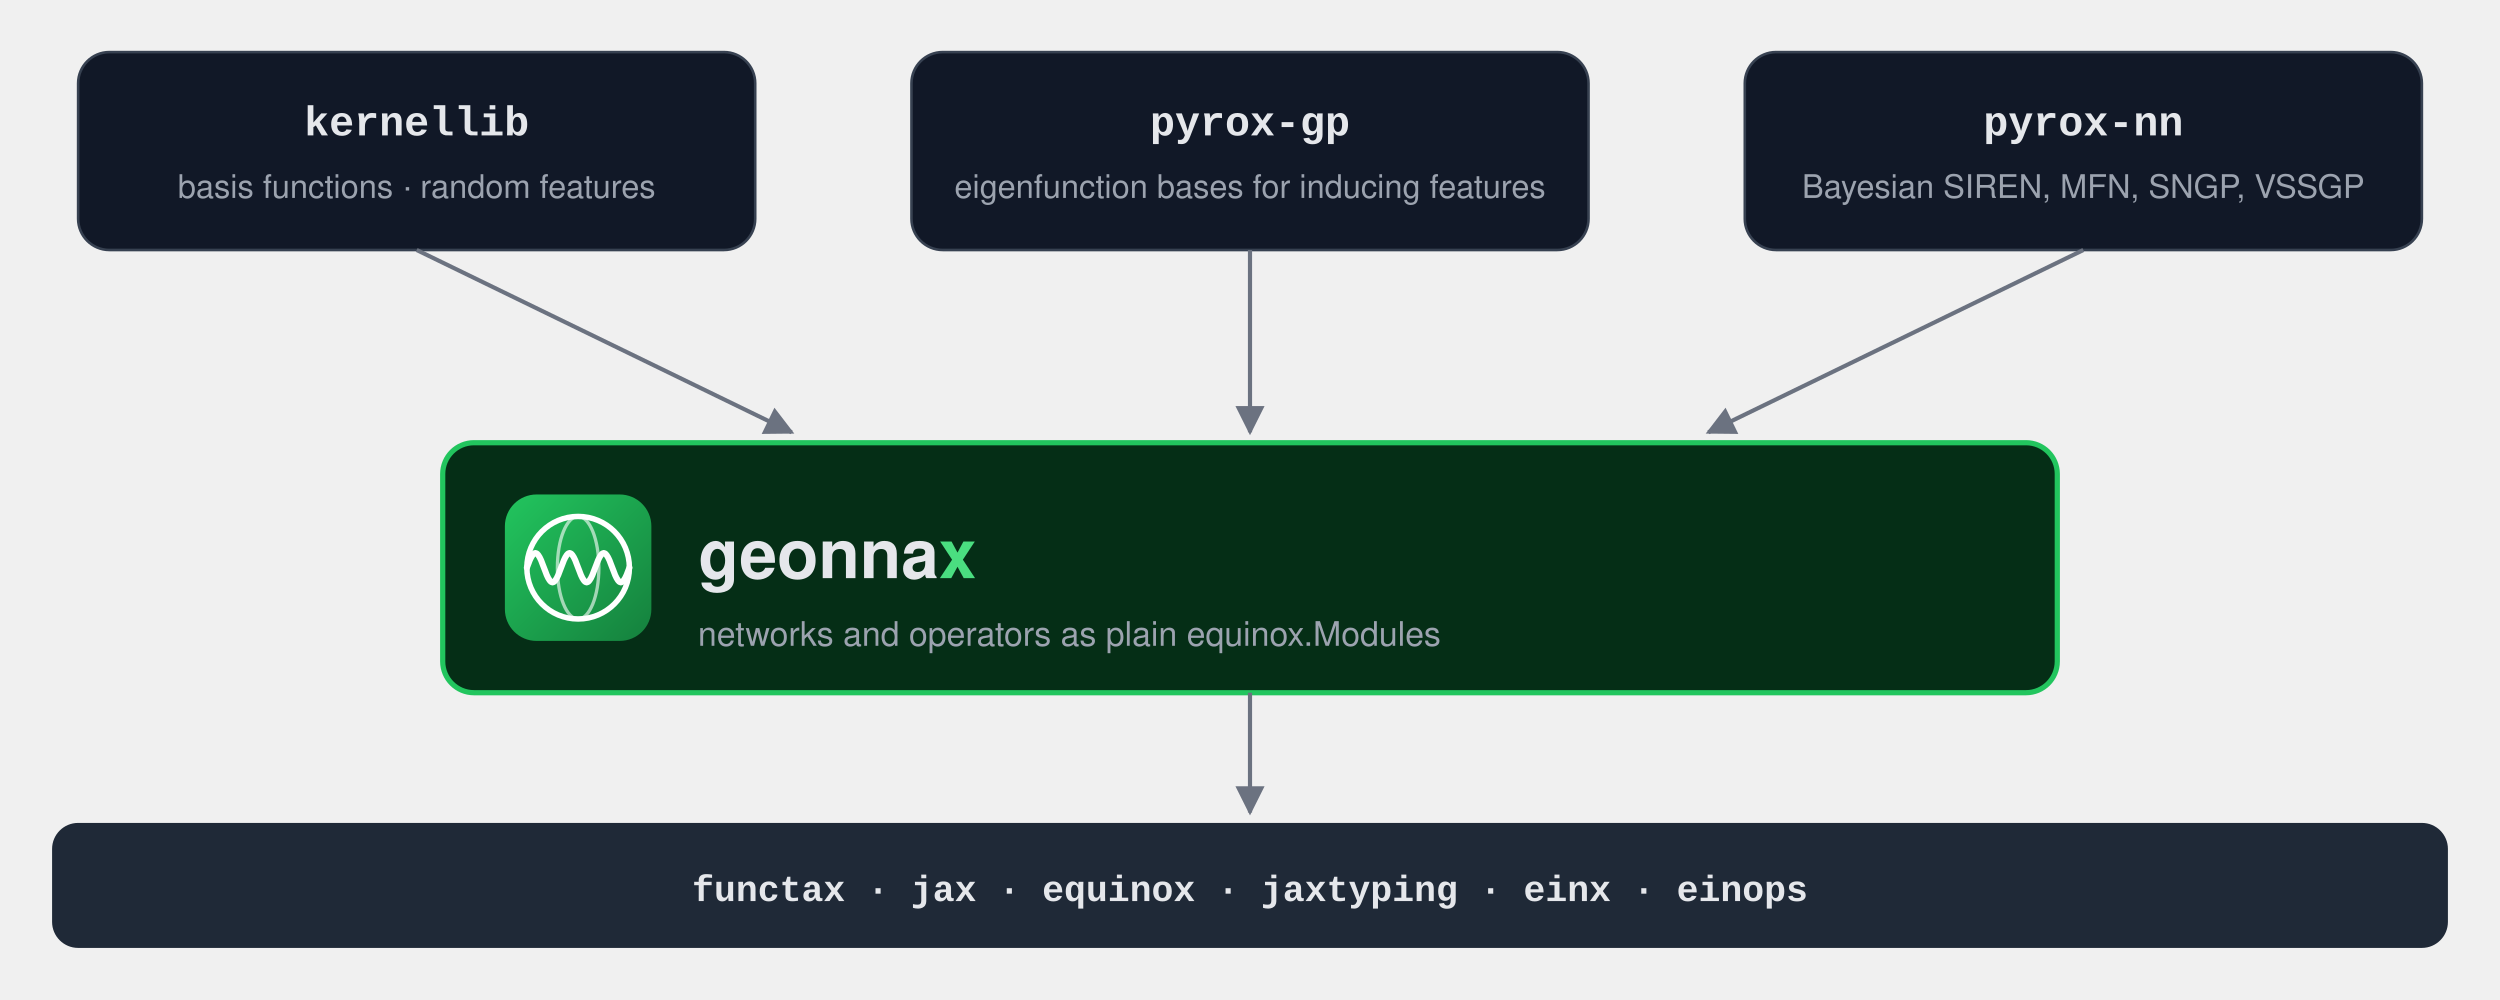
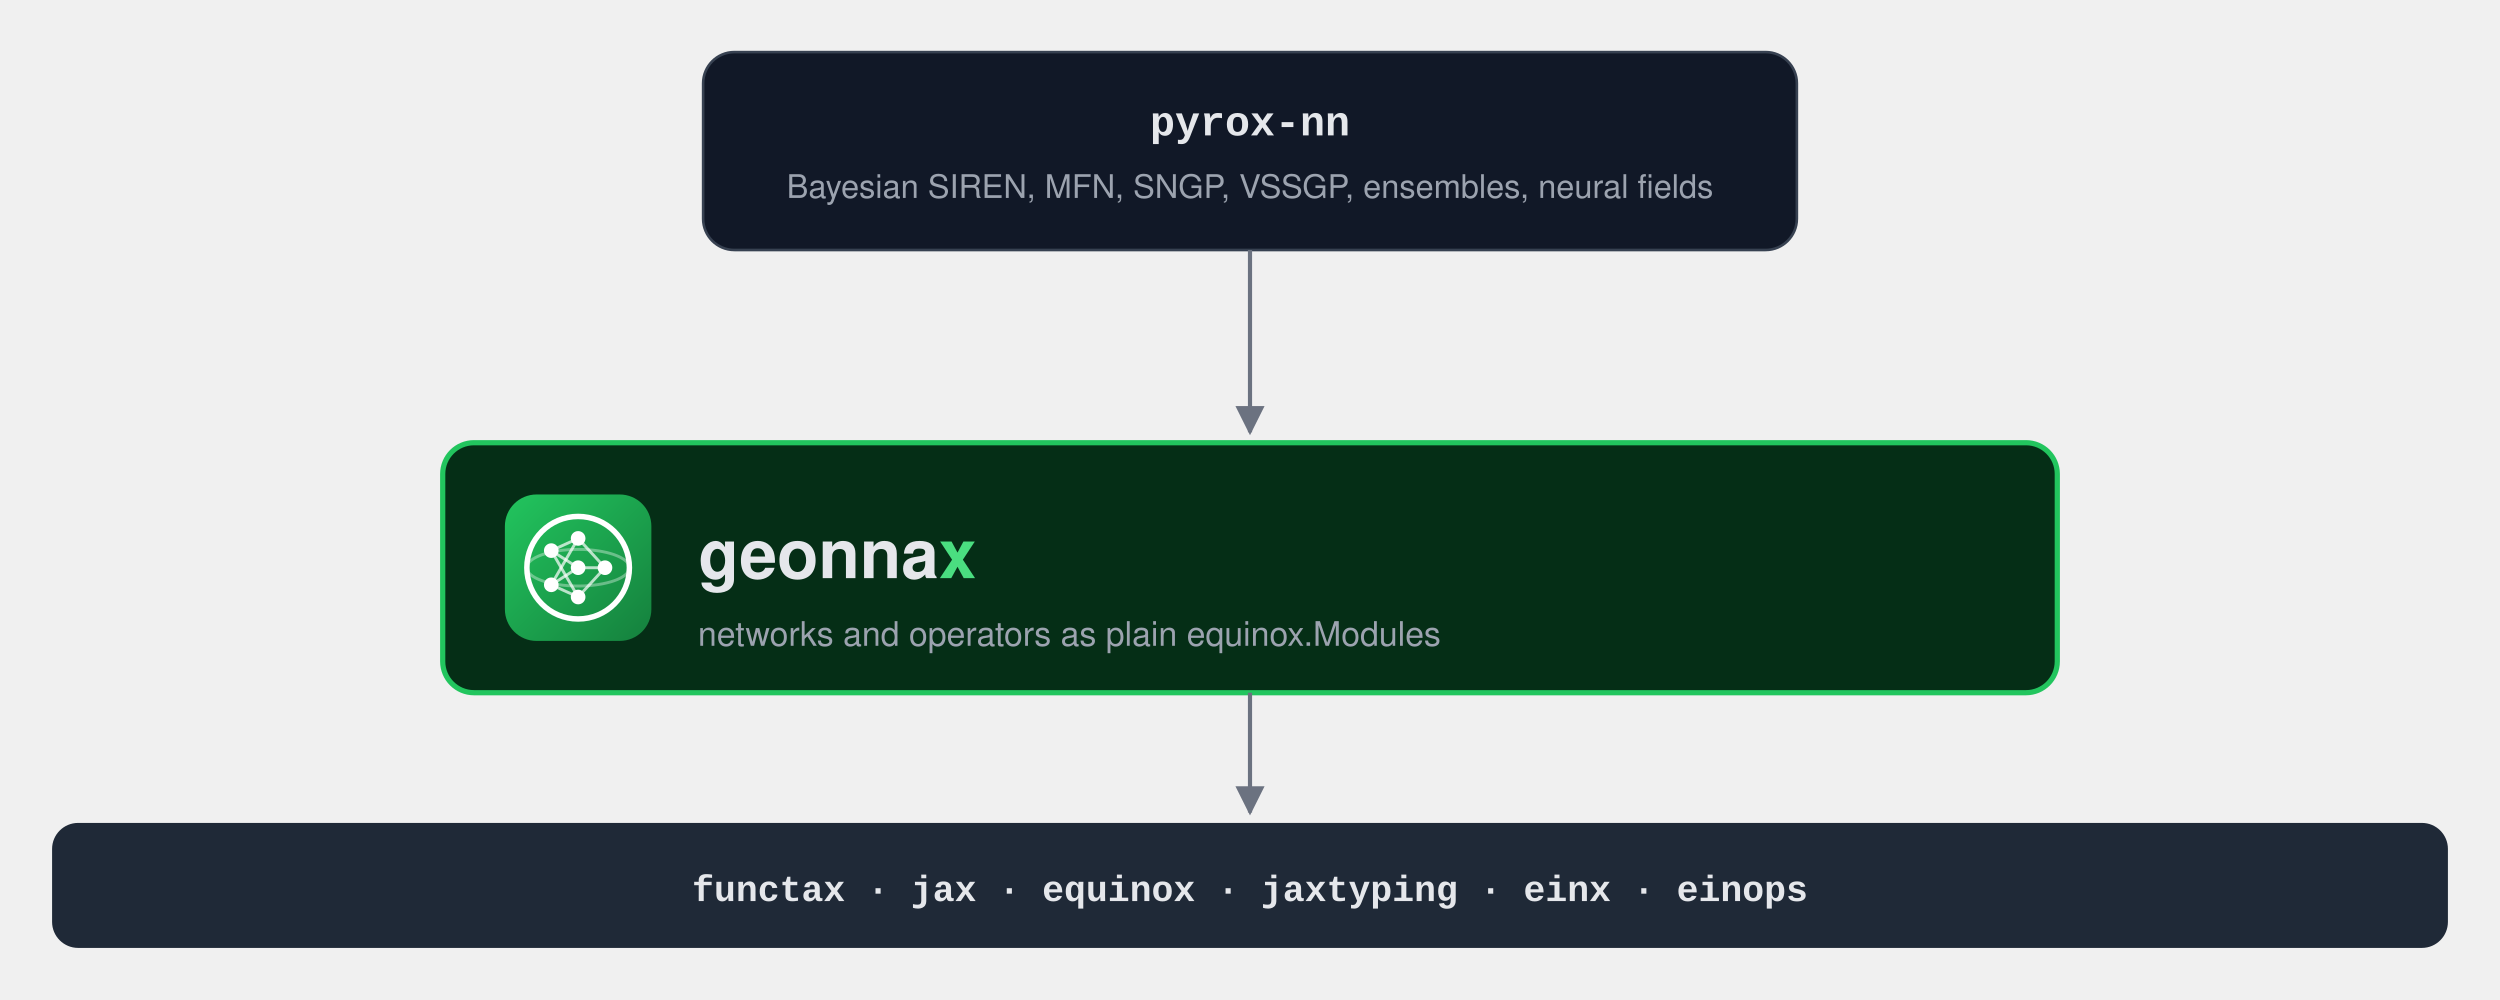
- <svg xmlns="http://www.w3.org/2000/svg" width="960" height="384" viewBox="0 0 960 384" role="img" aria-label="kernellib, pyrox-gp and pyrox-nn import geonnax; geonnax depends on functax, jax, equinox, jaxtyping, einx and einops.">
+ <svg xmlns="http://www.w3.org/2000/svg" width="960" height="384" viewBox="0 0 960 384" role="img" aria-label="pyrox-nn imports geonnax; geonnax depends on functax, jax, equinox, jaxtyping, einx and einops.">
  <defs>
    <marker id="layers-dark-head" viewBox="0 0 10 10" refX="9" refY="5" markerWidth="7" markerHeight="7" orient="auto-start-reverse">
      <path d="M0 0 L10 5 L0 10 z" fill="#6B7280" />
    </marker>
  </defs>
-   <rect x="30" y="20" width="260" height="76" rx="12" fill="#111827" stroke="#374151" stroke-width="1" />
-   <text x="160" y="52" text-anchor="middle" font-family="ui-monospace, SFMono-Regular, Menlo, Consolas, 'Liberation Mono', monospace" font-size="16" font-weight="700" fill="#E5E7EB" xml:space="preserve">kernellib</text>
-   <text x="160" y="76" text-anchor="middle" font-family="ui-sans-serif, -apple-system, 'Segoe UI', Helvetica, Arial, sans-serif" font-size="12.5" font-weight="400" fill="#9CA3AF" xml:space="preserve">basis functions · random features</text>
-   <path d="M160 96 L304.0 166" fill="none" stroke="#6B7280" stroke-width="1.6" stroke-linejoin="round" marker-end="url(#layers-dark-head)" />
-   <rect x="350" y="20" width="260" height="76" rx="12" fill="#111827" stroke="#374151" stroke-width="1" />
-   <text x="480" y="52" text-anchor="middle" font-family="ui-monospace, SFMono-Regular, Menlo, Consolas, 'Liberation Mono', monospace" font-size="16" font-weight="700" fill="#E5E7EB" xml:space="preserve">pyrox-gp</text>
-   <text x="480" y="76" text-anchor="middle" font-family="ui-sans-serif, -apple-system, 'Segoe UI', Helvetica, Arial, sans-serif" font-size="12.5" font-weight="400" fill="#9CA3AF" xml:space="preserve">eigenfunction bases for inducing features</text>
+   <rect x="270" y="20" width="420" height="76" rx="12" fill="#111827" stroke="#374151" stroke-width="1" />
+   <text x="480" y="52" text-anchor="middle" font-family="ui-monospace, SFMono-Regular, Menlo, Consolas, 'Liberation Mono', monospace" font-size="16" font-weight="700" fill="#E5E7EB" xml:space="preserve">pyrox-nn</text>
+   <text x="480" y="76" text-anchor="middle" font-family="ui-sans-serif, -apple-system, 'Segoe UI', Helvetica, Arial, sans-serif" font-size="12.5" font-weight="400" fill="#9CA3AF" xml:space="preserve">Bayesian SIREN, MFN, SNGP, VSSGP, ensembles, neural fields</text>
  <path d="M480 96 L480 166" fill="none" stroke="#6B7280" stroke-width="1.6" stroke-linejoin="round" marker-end="url(#layers-dark-head)" />
-   <rect x="670" y="20" width="260" height="76" rx="12" fill="#111827" stroke="#374151" stroke-width="1" />
-   <text x="800" y="52" text-anchor="middle" font-family="ui-monospace, SFMono-Regular, Menlo, Consolas, 'Liberation Mono', monospace" font-size="16" font-weight="700" fill="#E5E7EB" xml:space="preserve">pyrox-nn</text>
-   <text x="800" y="76" text-anchor="middle" font-family="ui-sans-serif, -apple-system, 'Segoe UI', Helvetica, Arial, sans-serif" font-size="12.5" font-weight="400" fill="#9CA3AF" xml:space="preserve">Bayesian SIREN, MFN, SNGP, VSSGP</text>
-   <path d="M800 96 L656.0 166" fill="none" stroke="#6B7280" stroke-width="1.6" stroke-linejoin="round" marker-end="url(#layers-dark-head)" />
  <rect x="170" y="170" width="620" height="96" rx="12" fill="#052E16" stroke="#22C55E" stroke-width="2" />
  <defs>
    <linearGradient id="layers-dark-icon" x1="0" y1="0" x2="1" y2="1">
      <stop offset="0" stop-color="#22C55E" />
      <stop offset="1" stop-color="#15803D" />
    </linearGradient>
  </defs>
  <g transform="translate(192 188) scale(0.46875)">
    <rect x="4" y="4" width="120" height="120" rx="26" fill="url(#layers-dark-icon)" />
    <circle cx="64" cy="64" r="42" fill="none" stroke="#FFFFFF" stroke-width="4.5" />
-     <ellipse cx="64" cy="64" rx="17" ry="42" fill="none" stroke="#FFFFFF" stroke-width="2.7" stroke-opacity="0.6" />
-     <path d="M22.0 64.0 L23.2 60.9 L24.3 58.0 L25.5 55.5 L26.7 53.6 L27.8 52.4 L29.0 52.0 L30.2 52.4 L31.3 53.6 L32.5 55.5 L33.7 58.0 L34.8 60.9 L36.0 64.0 L37.2 67.1 L38.3 70.0 L39.5 72.5 L40.7 74.4 L41.8 75.6 L43.0 76.0 L44.2 75.6 L45.3 74.4 L46.5 72.5 L47.7 70.0 L48.8 67.1 L50.0 64.0 L51.2 60.9 L52.3 58.0 L53.5 55.5 L54.7 53.6 L55.8 52.4 L57.0 52.0 L58.2 52.4 L59.3 53.6 L60.5 55.5 L61.7 58.0 L62.8 60.9 L64.0 64.0 L65.2 67.1 L66.3 70.0 L67.5 72.5 L68.7 74.4 L69.8 75.6 L71.0 76.0 L72.2 75.6 L73.3 74.4 L74.5 72.5 L75.7 70.0 L76.8 67.1 L78.0 64.0 L79.2 60.9 L80.3 58.0 L81.5 55.5 L82.7 53.6 L83.8 52.4 L85.0 52.0 L86.2 52.4 L87.3 53.6 L88.5 55.5 L89.7 58.0 L90.8 60.9 L92.0 64.0 L93.2 67.1 L94.3 70.0 L95.5 72.5 L96.7 74.4 L97.8 75.6 L99.0 76.0 L100.2 75.6 L101.3 74.4 L102.5 72.5 L103.7 70.0 L104.8 67.1 L106.0 64.0" fill="none" stroke="#FFFFFF" stroke-width="5" stroke-linecap="round" stroke-linejoin="round" />
+     <ellipse cx="64" cy="64" rx="42" ry="15" fill="none" stroke="#FFFFFF" stroke-width="2.4" stroke-opacity="0.35" />
+     <line x1="42.0" y1="50.0" x2="64.0" y2="40.0" stroke="#FFFFFF" stroke-width="2.4" stroke-opacity="0.7" stroke-linecap="round" />
+     <line x1="42.0" y1="50.0" x2="64.0" y2="64.0" stroke="#FFFFFF" stroke-width="2.4" stroke-opacity="0.7" stroke-linecap="round" />
+     <line x1="42.0" y1="50.0" x2="64.0" y2="88.0" stroke="#FFFFFF" stroke-width="2.4" stroke-opacity="0.7" stroke-linecap="round" />
+     <line x1="42.0" y1="78.0" x2="64.0" y2="40.0" stroke="#FFFFFF" stroke-width="2.4" stroke-opacity="0.7" stroke-linecap="round" />
+     <line x1="42.0" y1="78.0" x2="64.0" y2="64.0" stroke="#FFFFFF" stroke-width="2.4" stroke-opacity="0.7" stroke-linecap="round" />
+     <line x1="42.0" y1="78.0" x2="64.0" y2="88.0" stroke="#FFFFFF" stroke-width="2.4" stroke-opacity="0.7" stroke-linecap="round" />
+     <line x1="64.0" y1="40.0" x2="86.0" y2="64.0" stroke="#FFFFFF" stroke-width="2.4" stroke-opacity="0.7" stroke-linecap="round" />
+     <line x1="64.0" y1="64.0" x2="86.0" y2="64.0" stroke="#FFFFFF" stroke-width="2.4" stroke-opacity="0.7" stroke-linecap="round" />
+     <line x1="64.0" y1="88.0" x2="86.0" y2="64.0" stroke="#FFFFFF" stroke-width="2.4" stroke-opacity="0.7" stroke-linecap="round" />
+     <circle cx="42.0" cy="50.0" r="6" fill="#FFFFFF" />
+     <circle cx="42.0" cy="78.0" r="6" fill="#FFFFFF" />
+     <circle cx="64.0" cy="40.0" r="6" fill="#FFFFFF" />
+     <circle cx="64.0" cy="64.0" r="6" fill="#FFFFFF" />
+     <circle cx="64.0" cy="88.0" r="6" fill="#FFFFFF" />
+     <circle cx="86.0" cy="64.0" r="6" fill="#FFFFFF" />
  </g>
  <text x="268" y="222" font-family="ui-sans-serif, -apple-system, 'Segoe UI', Helvetica, Arial, sans-serif" font-size="26" font-weight="700" fill="#E5E7EB">geonna<tspan fill="#4ADE80">x</tspan>
  </text>
  <text x="268" y="248" text-anchor="start" font-family="ui-sans-serif, -apple-system, 'Segoe UI', Helvetica, Arial, sans-serif" font-size="13" font-weight="400" fill="#9CA3AF" xml:space="preserve">networks and operators as plain equinox.Modules</text>
  <path d="M480 266 L480 312" fill="none" stroke="#6B7280" stroke-width="1.6" stroke-linejoin="round" marker-end="url(#layers-dark-head)" />
  <rect x="20" y="316" width="920" height="48" rx="10" fill="#1F2937" />
  <text x="480" y="346" text-anchor="middle" font-family="ui-monospace, SFMono-Regular, Menlo, Consolas, 'Liberation Mono', monospace" font-size="14" font-weight="600" fill="#E5E7EB" xml:space="preserve">functax · jax · equinox · jaxtyping · einx · einops</text>
</svg>
